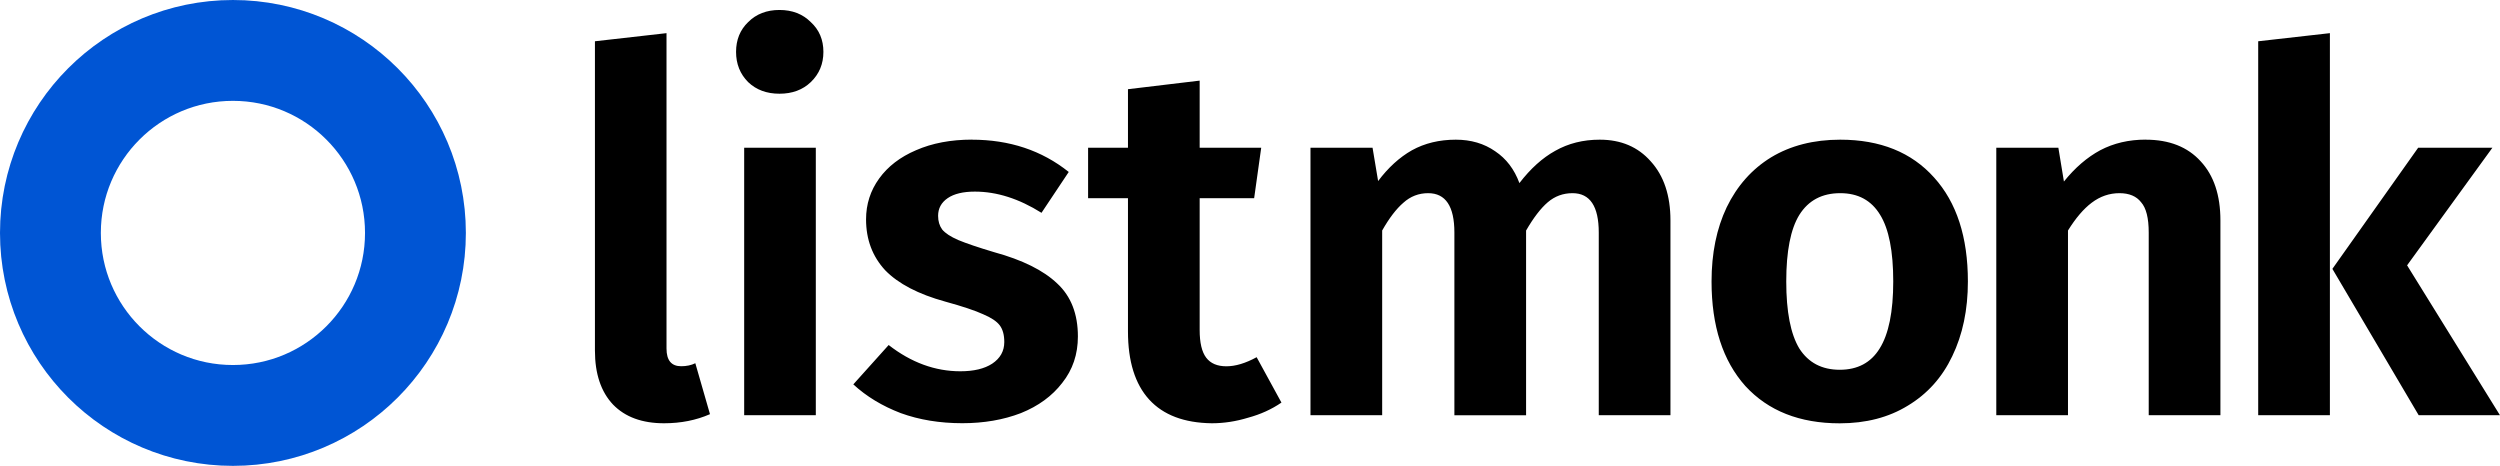
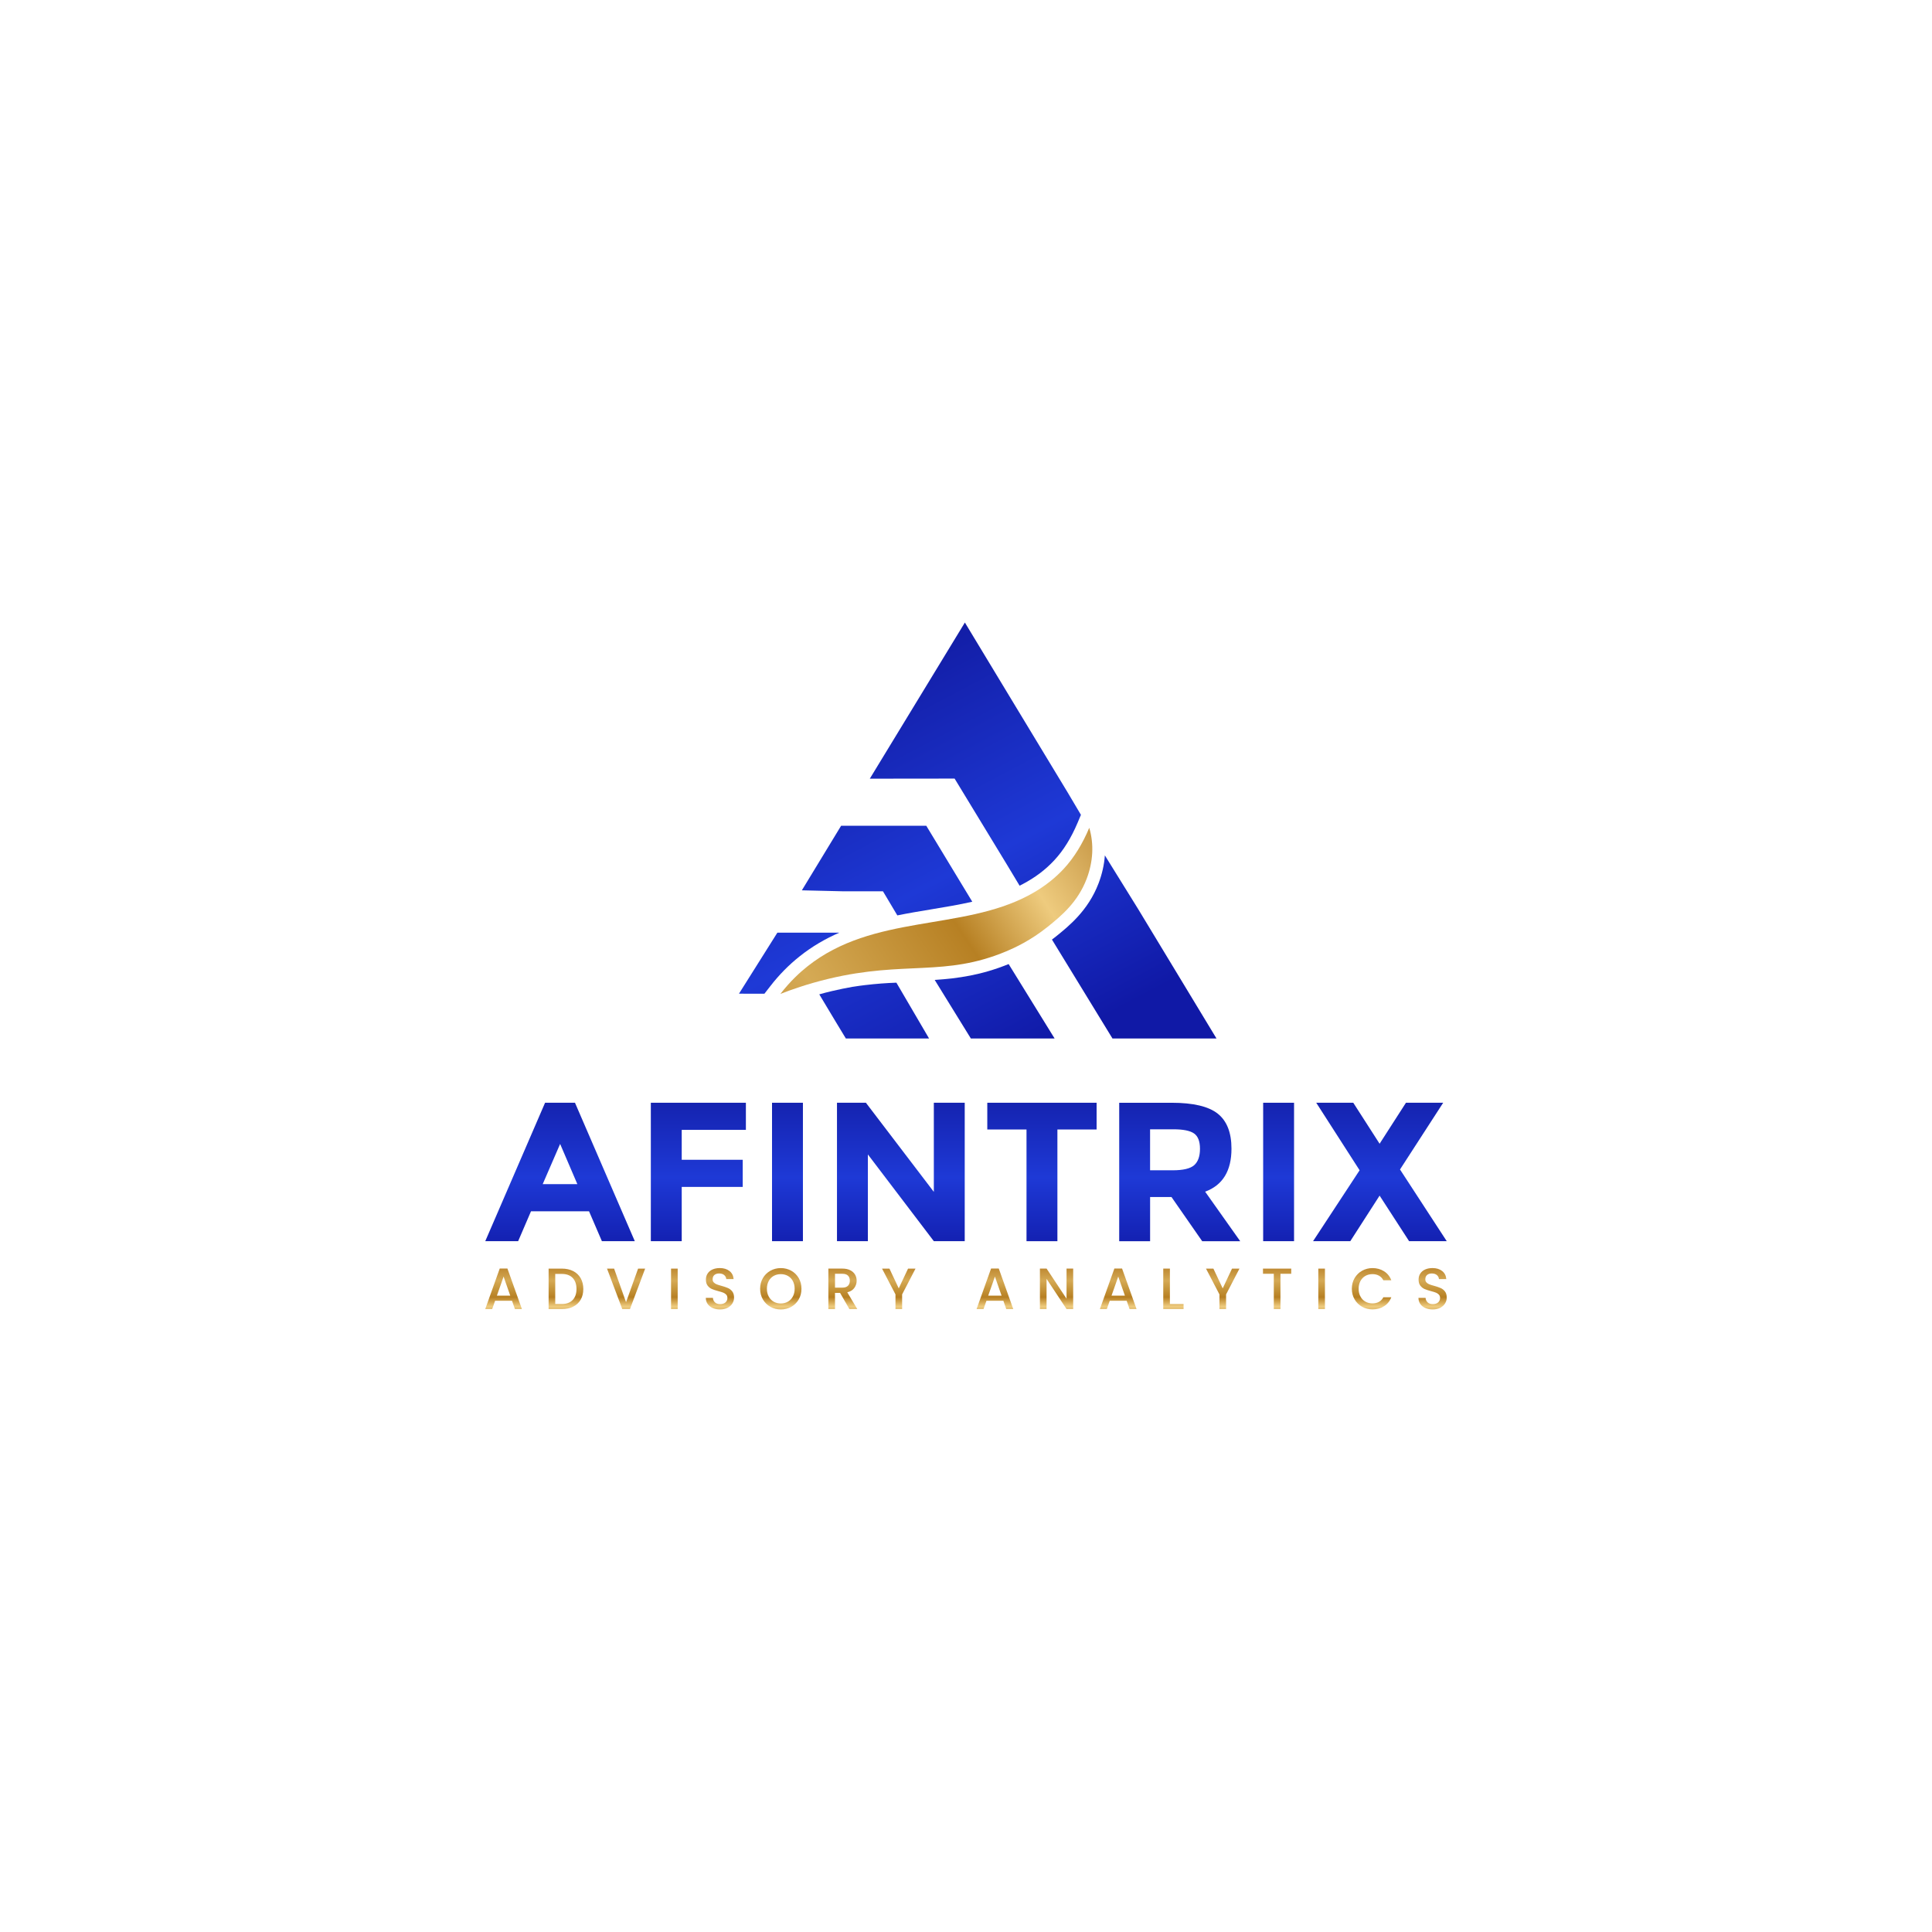
- <svg xmlns="http://www.w3.org/2000/svg" width="163.03" height="30.38" viewBox="0 0 43.135 8.038">
-   <circle cx="4.019" cy="4.019" r="3.149" fill="none" stroke="#0055d4" stroke-width="1.74" />
-   <path d="M11.457 7.303q-.566 0-.879-.322-.313-.331-.313-.932V.712L11.5.572v5.442q0 .305.253.305.139 0 .244-.052l.253.879q-.357.157-.792.157zm2.619-4.754v4.615H12.84V2.549zM13.449.172q.331 0 .54.209.218.2.218.514 0 .313-.218.522-.209.2-.54.2-.331 0-.54-.2-.209-.209-.209-.522 0-.313.209-.514.209-.209.54-.209zm3.319 2.238q.975 0 1.672.557l-.47.705q-.583-.366-1.149-.366-.305 0-.47.113-.165.113-.165.305 0 .139.07.235.078.096.279.183.209.087.618.209.731.2 1.088.54.357.331.357.914 0 .462-.27.801-.261.34-.714.522-.453.174-1.01.174-.583 0-1.062-.174-.479-.183-.819-.496l.61-.679q.583.453 1.237.453.348 0 .549-.131.209-.139.209-.374 0-.183-.078-.287-.078-.104-.287-.192-.209-.096-.653-.218-.697-.192-1.036-.54-.331-.357-.331-.879 0-.392.226-.705.226-.313.636-.488.418-.183.967-.183zm5.342 4.536q-.253.174-.575.261-.313.096-.627.096-.714-.009-1.08-.409-.366-.401-.366-1.176V3.42h-.688v-.871h.688v-1.01l1.237-.148v1.158h1.062l-.122.871h-.94v2.273q0 .331.113.479.113.148.348.148.235 0 .522-.157zm5.493-4.536q.549 0 .879.374.34.374.34 1.019v3.361h-1.237V4.012q0-.679-.453-.679-.244 0-.427.157-.183.157-.374.488v3.187h-1.237V4.012q0-.679-.453-.679-.244 0-.427.165-.183.157-.366.479v3.187h-1.237V2.549h1.071l.096.575q.261-.348.583-.531.331-.183.758-.183.392 0 .679.2.287.192.418.549.287-.374.618-.557.34-.192.766-.192zm4.148 0q1.036 0 1.62.653.583.644.583 1.794 0 .731-.27 1.289-.261.549-.766.853-.496.305-1.176.305-1.036 0-1.628-.644-.583-.653-.583-1.803 0-.731.261-1.28.27-.557.766-.862.505-.305 1.193-.305zm0 .923q-.47 0-.705.374-.226.366-.226 1.149 0 .784.226 1.158.235.366.697.366.462 0 .688-.366.235-.374.235-1.158 0-.784-.226-1.149-.226-.374-.688-.374zm5.271-.923q.61 0 .949.374.34.366.34 1.019v3.361h-1.237V4.012q0-.374-.131-.522-.122-.157-.374-.157-.261 0-.479.165-.209.157-.409.479v3.187h-1.237V2.549h1.071l.096.583q.287-.357.627-.54.348-.183.784-.183zM40.2.572v6.592h-1.237V.712zm2.804 1.977l-1.472 2.029 1.602 2.586h-1.402l-1.489-2.525 1.48-2.09z" />
+ <svg xmlns="http://www.w3.org/2000/svg" version="1.1" id="Layer_1" x="0px" y="0px" viewBox="0 0 1000 1000" style="enable-background:new 0 0 1000 1000;" xml:space="preserve">
+   <style type="text/css">
+ 	.st0{fill:url(#SVGID_1_);}
+ 	.st1{fill:url(#SVGID_2_);}
+ 	.st2{fill:url(#SVGID_3_);}
+ 	.st3{fill:url(#SVGID_4_);}
+ 	.st4{fill:url(#SVGID_5_);}
+ 	.st5{fill:url(#SVGID_6_);}
+ 	.st6{fill:url(#SVGID_7_);}
+ 	.st7{fill:url(#SVGID_8_);}
+ 	.st8{fill:url(#SVGID_9_);}
+ 	.st9{fill:url(#SVGID_10_);}
+ 	.st10{fill:url(#SVGID_11_);}
+ 	.st11{fill:url(#SVGID_12_);}
+ 	.st12{fill:url(#SVGID_13_);}
+ 	.st13{fill:url(#SVGID_14_);}
+ 	.st14{fill:url(#SVGID_15_);}
+ 	.st15{fill:url(#SVGID_16_);}
+ 	.st16{fill:url(#SVGID_17_);}
+ 	.st17{fill:url(#SVGID_18_);}
+ 	.st18{fill:url(#SVGID_19_);}
+ 	.st19{fill:url(#SVGID_20_);}
+ 	.st20{fill:url(#SVGID_21_);}
+ 	.st21{fill:url(#SVGID_22_);}
+ 	.st22{fill:url(#SVGID_23_);}
+ 	.st23{fill:url(#SVGID_24_);}
+ 	.st24{fill:url(#SVGID_25_);}
+ 	.st25{fill:url(#SVGID_26_);}
+ 	.st26{fill:url(#SVGID_27_);}
+ 	.st27{fill:url(#SVGID_28_);}
+ 	.st28{fill:url(#SVGID_29_);}
+ 	.st29{fill:url(#SVGID_30_);}
+ 	.st30{fill:url(#SVGID_31_);}
+ 	.st31{fill:url(#SVGID_32_);}
+ 	.st32{fill:url(#SVGID_33_);}
+ 	.st33{fill:url(#SVGID_34_);}
+ 	.st34{fill:url(#SVGID_35_);}
+ 	.st35{fill:url(#SVGID_36_);}
+ 	.st36{fill:url(#SVGID_37_);}
+ 	.st37{fill:url(#SVGID_38_);}
+ 	.st38{fill:url(#SVGID_39_);}
+ 	.st39{fill:url(#SVGID_40_);}
+ 	.st40{fill:none;stroke:url(#SVGID_41_);stroke-width:0.5;stroke-miterlimit:10;}
+ 	.st41{fill:none;stroke:url(#SVGID_42_);stroke-width:0.5;stroke-miterlimit:10;}
+ 	.st42{fill:url(#SVGID_43_);}
+ 	.st43{fill:url(#SVGID_44_);}
+ 	.st44{fill:url(#SVGID_45_);}
+ 	.st45{fill:url(#SVGID_46_);}
+ 	.st46{fill:url(#SVGID_47_);}
+ 	.st47{fill:url(#SVGID_48_);}
+ 	.st48{fill:url(#SVGID_49_);}
+ 	.st49{fill:url(#SVGID_50_);}
+ 	.st50{fill:url(#SVGID_51_);}
+ 	.st51{fill:url(#SVGID_52_);}
+ 	.st52{fill:url(#SVGID_53_);}
+ 	.st53{fill:url(#SVGID_54_);}
+ 	.st54{fill:url(#SVGID_55_);}
+ 	.st55{fill:url(#SVGID_56_);}
+ 	.st56{fill:url(#SVGID_57_);}
+ 	.st57{fill:url(#SVGID_58_);}
+ 	.st58{fill:url(#SVGID_59_);}
+ 	.st59{fill:url(#SVGID_60_);}
+ 	.st60{fill:url(#SVGID_61_);}
+ 	.st61{fill:url(#SVGID_62_);}
+ 	.st62{fill:url(#SVGID_63_);}
+ 	.st63{fill:url(#SVGID_64_);}
+ 	.st64{fill:url(#SVGID_65_);}
+ 	.st65{fill:url(#SVGID_66_);}
+ 	.st66{fill:url(#SVGID_67_);}
+ 	.st67{fill:url(#SVGID_68_);}
+ 	.st68{fill:url(#SVGID_69_);}
+ 	.st69{fill:url(#SVGID_70_);}
+ 	.st70{fill:url(#SVGID_71_);}
+ 	.st71{fill:url(#SVGID_72_);}
+ 	.st72{fill:url(#SVGID_73_);}
+ 	.st73{fill:url(#SVGID_74_);}
+ 	.st74{fill:url(#SVGID_75_);}
+ 	.st75{fill:url(#SVGID_76_);}
+ 	.st76{fill:url(#SVGID_77_);}
+ 	.st77{fill:url(#SVGID_78_);}
+ 	.st78{fill:url(#SVGID_79_);}
+ 	.st79{fill:url(#SVGID_80_);}
+ 	.st80{fill:url(#SVGID_81_);}
+ 	.st81{fill:url(#SVGID_82_);}
+ 	.st82{fill:url(#SVGID_83_);}
+ 	.st83{fill:url(#SVGID_84_);}
+ 	.st84{fill:url(#SVGID_85_);}
+ 	.st85{fill:url(#SVGID_86_);}
+ 	.st86{fill:url(#SVGID_87_);}
+ 	.st87{fill:url(#SVGID_88_);}
+ 	.st88{fill:url(#SVGID_89_);}
+ </style>
+   <g>
+     <g>
+       <g>
+         <g>
+           <linearGradient id="SVGID_1_" gradientUnits="userSpaceOnUse" x1="289.864" y1="558.483" x2="289.864" y2="653.579">
+             <stop offset="0" style="stop-color:#121CA4" />
+             <stop offset="0.536" style="stop-color:#1E39D6" />
+             <stop offset="1" style="stop-color:#1019A6" />
+           </linearGradient>
+           <path class="st0" d="M311.54,642.43l-6.66-15.48h-30.03l-6.66,15.48h-17.02l30.96-71.65h15.48l30.96,71.65H311.54z       M289.92,592.1l-9.02,20.81h17.94L289.92,592.1z" />
+           <linearGradient id="SVGID_2_" gradientUnits="userSpaceOnUse" x1="361.464" y1="558.483" x2="361.464" y2="653.579">
+             <stop offset="0" style="stop-color:#121CA4" />
+             <stop offset="0.536" style="stop-color:#1E39D6" />
+             <stop offset="1" style="stop-color:#1019A6" />
+           </linearGradient>
+           <path class="st1" d="M386.07,570.78v14.04h-33.21v15.48h31.57v14.04h-31.57v28.09h-15.99v-71.65H386.07z" />
+           <linearGradient id="SVGID_3_" gradientUnits="userSpaceOnUse" x1="407.594" y1="558.483" x2="407.594" y2="653.579">
+             <stop offset="0" style="stop-color:#121CA4" />
+             <stop offset="0.536" style="stop-color:#1E39D6" />
+             <stop offset="1" style="stop-color:#1019A6" />
+           </linearGradient>
+           <path class="st2" d="M399.6,570.78h15.99v71.65H399.6V570.78z" />
+           <linearGradient id="SVGID_4_" gradientUnits="userSpaceOnUse" x1="466.277" y1="558.483" x2="466.277" y2="653.579">
+             <stop offset="0" style="stop-color:#121CA4" />
+             <stop offset="0.536" style="stop-color:#1E39D6" />
+             <stop offset="1" style="stop-color:#1019A6" />
+           </linearGradient>
+           <path class="st3" d="M483.35,570.78h15.99v71.65h-15.99l-34.14-44.9v44.9h-15.99v-71.65h14.97l35.16,46.13V570.78z" />
+           <linearGradient id="SVGID_5_" gradientUnits="userSpaceOnUse" x1="539.311" y1="558.483" x2="539.311" y2="653.579">
+             <stop offset="0" style="stop-color:#121CA4" />
+             <stop offset="0.536" style="stop-color:#1E39D6" />
+             <stop offset="1" style="stop-color:#1019A6" />
+           </linearGradient>
+           <path class="st4" d="M547.31,584.62v57.82h-15.99v-57.82h-20.3v-13.84h56.58v13.84H547.31z" />
+           <linearGradient id="SVGID_6_" gradientUnits="userSpaceOnUse" x1="610.603" y1="558.483" x2="610.603" y2="653.579">
+             <stop offset="0" style="stop-color:#121CA4" />
+             <stop offset="0.536" style="stop-color:#1E39D6" />
+             <stop offset="1" style="stop-color:#1019A6" />
+           </linearGradient>
+           <path class="st5" d="M637.41,594.56c0,11.48-4.54,18.9-13.63,22.25l18.15,25.63h-19.68l-15.89-22.86h-11.07v22.86h-15.99v-71.65      h27.17c11.14,0,19.08,1.88,23.83,5.64C635.03,580.18,637.41,586.23,637.41,594.56z M618.14,603.07      c1.98-1.78,2.97-4.59,2.97-8.46c0-3.86-1.03-6.51-3.08-7.94c-2.05-1.44-5.64-2.15-10.76-2.15h-11.99v21.22h11.69      C612.43,605.74,616.15,604.85,618.14,603.07z" />
+           <linearGradient id="SVGID_7_" gradientUnits="userSpaceOnUse" x1="661.804" y1="558.483" x2="661.804" y2="653.579">
+             <stop offset="0" style="stop-color:#121CA4" />
+             <stop offset="0.536" style="stop-color:#1E39D6" />
+             <stop offset="1" style="stop-color:#1019A6" />
+           </linearGradient>
+           <path class="st6" d="M653.81,570.78h15.99v71.65h-15.99V570.78z" />
+           <linearGradient id="SVGID_8_" gradientUnits="userSpaceOnUse" x1="714.236" y1="558.483" x2="714.236" y2="653.579">
+             <stop offset="0" style="stop-color:#121CA4" />
+             <stop offset="0.536" style="stop-color:#1E39D6" />
+             <stop offset="1" style="stop-color:#1019A6" />
+           </linearGradient>
+           <path class="st7" d="M727.72,570.78h19.27l-22.35,34.54l24.19,37.11h-19.48l-15.27-23.58l-15.17,23.58h-19.27l24.09-36.7      l-22.45-34.95h19.17L714.08,592L727.72,570.78z" />
+         </g>
+         <g>
+           <linearGradient id="SVGID_9_" gradientUnits="userSpaceOnUse" x1="289.864" y1="558.483" x2="289.864" y2="653.579">
+             <stop offset="0" style="stop-color:#121CA4" />
+             <stop offset="0.536" style="stop-color:#1E39D6" />
+             <stop offset="1" style="stop-color:#1019A6" />
+           </linearGradient>
+           <path class="st8" d="M313.44,639.55l-6.66-15.48h-33.83l-6.66,15.48h-10.72l28.46-65.88h11.68l28.46,65.88H313.44z       M276.49,615.8h26.72l-13.28-30.99L276.49,615.8z" />
+           <linearGradient id="SVGID_10_" gradientUnits="userSpaceOnUse" x1="361.464" y1="558.483" x2="361.464" y2="653.579">
+             <stop offset="0" style="stop-color:#121CA4" />
+             <stop offset="0.536" style="stop-color:#1E39D6" />
+             <stop offset="1" style="stop-color:#1019A6" />
+           </linearGradient>
+           <polygon class="st9" points="339.75,639.55 339.75,573.67 383.18,573.67 383.18,581.94 349.97,581.94 349.97,603.19       381.54,603.19 381.54,611.46 349.97,611.46 349.97,639.55     " />
+           <linearGradient id="SVGID_11_" gradientUnits="userSpaceOnUse" x1="407.593" y1="558.483" x2="407.593" y2="653.579">
+             <stop offset="0" style="stop-color:#121CA4" />
+             <stop offset="0.536" style="stop-color:#1E39D6" />
+             <stop offset="1" style="stop-color:#1019A6" />
+           </linearGradient>
+           <rect x="402.48" y="573.67" class="st10" width="10.22" height="65.88" />
+           <linearGradient id="SVGID_12_" gradientUnits="userSpaceOnUse" x1="466.277" y1="558.483" x2="466.277" y2="653.579">
+             <stop offset="0" style="stop-color:#121CA4" />
+             <stop offset="0.536" style="stop-color:#1E39D6" />
+             <stop offset="1" style="stop-color:#1019A6" />
+           </linearGradient>
+           <polygon class="st11" points="484.78,639.55 446.32,588.97 446.32,639.55 436.11,639.55 436.11,573.67 446.75,573.67       486.23,625.46 486.23,573.67 496.45,573.67 496.45,639.55     " />
+           <linearGradient id="SVGID_13_" gradientUnits="userSpaceOnUse" x1="539.311" y1="558.483" x2="539.311" y2="653.579">
+             <stop offset="0" style="stop-color:#121CA4" />
+             <stop offset="0.536" style="stop-color:#1E39D6" />
+             <stop offset="1" style="stop-color:#1019A6" />
+           </linearGradient>
+           <polygon class="st12" points="534.2,639.55 534.2,581.73 513.91,581.73 513.91,573.67 564.71,573.67 564.71,581.73       544.42,581.73 544.42,639.55     " />
+           <linearGradient id="SVGID_14_" gradientUnits="userSpaceOnUse" x1="609.255" y1="558.483" x2="609.255" y2="653.579">
+             <stop offset="0" style="stop-color:#121CA4" />
+             <stop offset="0.536" style="stop-color:#1E39D6" />
+             <stop offset="1" style="stop-color:#1019A6" />
+           </linearGradient>
+           <path class="st13" d="M623.75,639.55l-15.89-22.86h-15.47v22.86h-10.22v-65.88h24.28c10.42,0,17.84,1.69,22.04,5.01      c4.06,3.21,6.03,8.4,6.03,15.88c0,10.23-3.84,16.62-11.74,19.54l-3.54,1.3l17.1,24.15H623.75z M592.39,608.62h14.57      c6.26,0,10.55-1.11,13.1-3.41c2.61-2.34,3.93-5.91,3.93-10.6c0-4.84-1.45-8.31-4.31-10.31c-2.57-1.8-6.63-2.67-12.42-2.67      h-14.88V608.62z" />
+           <linearGradient id="SVGID_15_" gradientUnits="userSpaceOnUse" x1="661.804" y1="558.483" x2="661.804" y2="653.579">
+             <stop offset="0" style="stop-color:#121CA4" />
+             <stop offset="0.536" style="stop-color:#1E39D6" />
+             <stop offset="1" style="stop-color:#1019A6" />
+           </linearGradient>
+           <rect x="656.7" y="573.67" class="st14" width="10.22" height="65.88" />
+           <linearGradient id="SVGID_16_" gradientUnits="userSpaceOnUse" x1="714.245" y1="558.483" x2="714.245" y2="653.579">
+             <stop offset="0" style="stop-color:#121CA4" />
+             <stop offset="0.536" style="stop-color:#1E39D6" />
+             <stop offset="1" style="stop-color:#1019A6" />
+           </linearGradient>
+           <polygon class="st15" points="730.92,639.55 714.07,613.53 697.34,639.55 684.99,639.55 707.17,605.75 686.56,573.67       698.87,573.67 714.08,597.34 729.29,573.67 741.68,573.67 721.2,605.33 743.5,639.55     " />
+         </g>
+         <g>
+           <linearGradient id="SVGID_17_" gradientUnits="userSpaceOnUse" x1="260.661" y1="654.504" x2="260.661" y2="680.94">
+             <stop offset="0" style="stop-color:#B77F27" />
+             <stop offset="0.316" style="stop-color:#D5AA55" />
+             <stop offset="0.64" style="stop-color:#B78023" />
+             <stop offset="0.821" style="stop-color:#EECB7E" />
+             <stop offset="1" style="stop-color:#C69644" />
+           </linearGradient>
+           <path class="st16" d="M265.03,673.29h-8.77l-1.51,4.28h-3.59l7.5-20.98h3.98l7.5,20.98h-3.62L265.03,673.29z M264.1,670.61      l-3.44-9.85l-3.46,9.85H264.1z" />
+           <linearGradient id="SVGID_18_" gradientUnits="userSpaceOnUse" x1="292.936" y1="654.504" x2="292.936" y2="680.94">
+             <stop offset="0" style="stop-color:#B77F27" />
+             <stop offset="0.316" style="stop-color:#D5AA55" />
+             <stop offset="0.64" style="stop-color:#B78023" />
+             <stop offset="0.821" style="stop-color:#EECB7E" />
+             <stop offset="1" style="stop-color:#C69644" />
+           </linearGradient>
+           <path class="st17" d="M296.66,657.91c1.68,0.85,2.97,2.08,3.89,3.68c0.91,1.6,1.37,3.46,1.37,5.59c0,2.13-0.46,3.98-1.37,5.55      c-0.91,1.57-2.21,2.77-3.89,3.6c-1.68,0.83-3.63,1.25-5.86,1.25h-6.84v-20.95h6.84C293.03,656.63,294.98,657.06,296.66,657.91z       M296.42,672.87c1.31-1.38,1.97-3.28,1.97-5.7c0-2.43-0.66-4.33-1.97-5.71c-1.32-1.38-3.19-2.07-5.62-2.07h-3.41v15.55h3.41      C293.23,674.95,295.1,674.26,296.42,672.87z" />
+           <linearGradient id="SVGID_19_" gradientUnits="userSpaceOnUse" x1="324.052" y1="654.504" x2="324.052" y2="680.94">
+             <stop offset="0" style="stop-color:#B77F27" />
+             <stop offset="0.316" style="stop-color:#D5AA55" />
+             <stop offset="0.64" style="stop-color:#B78023" />
+             <stop offset="0.821" style="stop-color:#EECB7E" />
+             <stop offset="1" style="stop-color:#C69644" />
+           </linearGradient>
+           <path class="st18" d="M317.86,656.63l6.18,17.39l6.24-17.39h3.65l-7.86,20.95h-3.98l-7.9-20.95H317.86z" />
+           <linearGradient id="SVGID_20_" gradientUnits="userSpaceOnUse" x1="349.048" y1="654.504" x2="349.048" y2="680.94">
+             <stop offset="0" style="stop-color:#B77F27" />
+             <stop offset="0.316" style="stop-color:#D5AA55" />
+             <stop offset="0.64" style="stop-color:#B78023" />
+             <stop offset="0.821" style="stop-color:#EECB7E" />
+             <stop offset="1" style="stop-color:#C69644" />
+           </linearGradient>
+           <path class="st19" d="M350.77,656.63v20.95h-3.44v-20.95H350.77z" />
+           <linearGradient id="SVGID_21_" gradientUnits="userSpaceOnUse" x1="372.646" y1="654.504" x2="372.646" y2="680.94">
+             <stop offset="0" style="stop-color:#B77F27" />
+             <stop offset="0.316" style="stop-color:#D5AA55" />
+             <stop offset="0.64" style="stop-color:#B78023" />
+             <stop offset="0.821" style="stop-color:#EECB7E" />
+             <stop offset="1" style="stop-color:#C69644" />
+           </linearGradient>
+           <path class="st20" d="M368.94,677.05c-1.13-0.49-2.01-1.19-2.65-2.1s-0.96-1.96-0.96-3.16H369c0.08,0.95,0.44,1.72,1.07,2.32      c0.63,0.6,1.52,0.9,2.67,0.9c1.18,0,2.11-0.3,2.77-0.89c0.66-0.59,0.99-1.36,0.99-2.31c0-0.7-0.21-1.28-0.62-1.72      c-0.41-0.44-0.93-0.78-1.54-1.03c-0.61-0.24-1.46-0.5-2.55-0.78c-1.37-0.36-2.48-0.73-3.33-1.1c-0.85-0.37-1.58-0.95-2.18-1.73      c-0.6-0.78-0.9-1.83-0.9-3.14c0-1.2,0.3-2.26,0.9-3.16c0.6-0.9,1.45-1.6,2.53-2.08c1.09-0.48,2.34-0.72,3.77-0.72      c2.03,0,3.69,0.51,4.99,1.52c1.3,1.02,2.01,2.41,2.15,4.18h-3.8c-0.06-0.82-0.42-1.51-1.07-2.07c-0.65-0.55-1.53-0.83-2.64-0.83      c-1.01,0-1.81,0.26-2.43,0.77c-0.61,0.51-0.92,1.27-0.92,2.28c0,0.64,0.2,1.17,0.59,1.58c0.39,0.41,0.89,0.74,1.49,0.98      c0.6,0.24,1.43,0.5,2.47,0.78c1.39,0.38,2.52,0.77,3.39,1.15c0.87,0.38,1.62,0.97,2.23,1.76s0.92,1.85,0.92,3.18      c0,1.07-0.29,2.07-0.86,3.01c-0.57,0.94-1.41,1.7-2.5,2.27c-1.09,0.57-2.39,0.86-3.87,0.86      C371.33,677.78,370.06,677.54,368.94,677.05z" />
+           <linearGradient id="SVGID_22_" gradientUnits="userSpaceOnUse" x1="404.137" y1="654.504" x2="404.137" y2="680.94">
+             <stop offset="0" style="stop-color:#B77F27" />
+             <stop offset="0.316" style="stop-color:#D5AA55" />
+             <stop offset="0.64" style="stop-color:#B78023" />
+             <stop offset="0.821" style="stop-color:#EECB7E" />
+             <stop offset="1" style="stop-color:#C69644" />
+           </linearGradient>
+           <path class="st21" d="M398.76,676.41c-1.64-0.92-2.93-2.19-3.89-3.83c-0.95-1.64-1.43-3.48-1.43-5.53      c0-2.05,0.48-3.89,1.43-5.51c0.95-1.63,2.25-2.9,3.89-3.81c1.64-0.91,3.43-1.37,5.38-1.37c1.97,0,3.77,0.46,5.41,1.37      c1.64,0.91,2.93,2.18,3.87,3.81c0.94,1.63,1.42,3.47,1.42,5.51c0,2.05-0.47,3.89-1.42,5.53c-0.94,1.64-2.24,2.91-3.87,3.83      c-1.64,0.91-3.44,1.37-5.41,1.37C402.19,677.78,400.39,677.33,398.76,676.41z M407.84,673.73c1.08-0.63,1.93-1.53,2.55-2.68      c0.61-1.15,0.92-2.49,0.92-3.99c0-1.51-0.31-2.83-0.92-3.98c-0.61-1.15-1.46-2.03-2.55-2.65c-1.09-0.62-2.32-0.93-3.71-0.93      s-2.62,0.31-3.71,0.93c-1.08,0.62-1.93,1.51-2.55,2.65c-0.61,1.15-0.92,2.47-0.92,3.98c0,1.51,0.31,2.84,0.92,3.99      c0.61,1.15,1.46,2.05,2.55,2.68c1.09,0.63,2.32,0.95,3.71,0.95S406.76,674.36,407.84,673.73z" />
+           <linearGradient id="SVGID_23_" gradientUnits="userSpaceOnUse" x1="436.247" y1="654.504" x2="436.247" y2="680.94">
+             <stop offset="0" style="stop-color:#B77F27" />
+             <stop offset="0.316" style="stop-color:#D5AA55" />
+             <stop offset="0.64" style="stop-color:#B78023" />
+             <stop offset="0.821" style="stop-color:#EECB7E" />
+             <stop offset="1" style="stop-color:#C69644" />
+           </linearGradient>
+           <path class="st22" d="M439.64,677.57l-4.82-8.38h-2.62v8.38h-3.44v-20.95h7.23c1.61,0,2.97,0.28,4.08,0.85      c1.11,0.56,1.95,1.32,2.5,2.26c0.55,0.94,0.83,2,0.83,3.16c0,1.37-0.4,2.61-1.19,3.72c-0.79,1.11-2.01,1.87-3.66,2.28l5.18,8.68      H439.64z M432.19,666.48h3.8c1.29,0,2.26-0.32,2.91-0.96c0.65-0.64,0.98-1.52,0.98-2.62c0-1.12-0.32-2-0.96-2.64      c-0.64-0.63-1.62-0.95-2.92-0.95h-3.8V666.48z" />
+           <linearGradient id="SVGID_24_" gradientUnits="userSpaceOnUse" x1="465.207" y1="654.504" x2="465.207" y2="680.94">
+             <stop offset="0" style="stop-color:#B77F27" />
+             <stop offset="0.316" style="stop-color:#D5AA55" />
+             <stop offset="0.64" style="stop-color:#B78023" />
+             <stop offset="0.821" style="stop-color:#EECB7E" />
+             <stop offset="1" style="stop-color:#C69644" />
+           </linearGradient>
+           <path class="st23" d="M473.87,656.63l-6.93,13.35v7.59h-3.44v-7.59l-6.96-13.35h3.83l4.82,10.22l4.82-10.22H473.87z" />
+           <linearGradient id="SVGID_25_" gradientUnits="userSpaceOnUse" x1="514.978" y1="654.504" x2="514.978" y2="680.94">
+             <stop offset="0" style="stop-color:#B77F27" />
+             <stop offset="0.316" style="stop-color:#D5AA55" />
+             <stop offset="0.64" style="stop-color:#B78023" />
+             <stop offset="0.821" style="stop-color:#EECB7E" />
+             <stop offset="1" style="stop-color:#C69644" />
+           </linearGradient>
+           <path class="st24" d="M519.35,673.29h-8.77l-1.51,4.28h-3.59l7.5-20.98h3.98l7.5,20.98h-3.62L519.35,673.29z M518.41,670.61      l-3.44-9.85l-3.47,9.85H518.41z" />
+           <linearGradient id="SVGID_26_" gradientUnits="userSpaceOnUse" x1="546.875" y1="654.504" x2="546.875" y2="680.94">
+             <stop offset="0" style="stop-color:#B77F27" />
+             <stop offset="0.316" style="stop-color:#D5AA55" />
+             <stop offset="0.64" style="stop-color:#B78023" />
+             <stop offset="0.821" style="stop-color:#EECB7E" />
+             <stop offset="1" style="stop-color:#C69644" />
+           </linearGradient>
+           <path class="st25" d="M555.48,677.57h-3.44l-10.34-15.64v15.64h-3.44V656.6h3.44l10.34,15.61V656.6h3.44V677.57z" />
+           <linearGradient id="SVGID_27_" gradientUnits="userSpaceOnUse" x1="578.804" y1="654.504" x2="578.804" y2="680.94">
+             <stop offset="0" style="stop-color:#B77F27" />
+             <stop offset="0.316" style="stop-color:#D5AA55" />
+             <stop offset="0.64" style="stop-color:#B78023" />
+             <stop offset="0.821" style="stop-color:#EECB7E" />
+             <stop offset="1" style="stop-color:#C69644" />
+           </linearGradient>
+           <path class="st26" d="M583.17,673.29h-8.77l-1.51,4.28h-3.59l7.5-20.98h3.98l7.5,20.98h-3.62L583.17,673.29z M582.24,670.61      l-3.44-9.85l-3.47,9.85H582.24z" />
+           <linearGradient id="SVGID_28_" gradientUnits="userSpaceOnUse" x1="607.358" y1="654.504" x2="607.358" y2="680.94">
+             <stop offset="0" style="stop-color:#B77F27" />
+             <stop offset="0.316" style="stop-color:#D5AA55" />
+             <stop offset="0.64" style="stop-color:#B78023" />
+             <stop offset="0.821" style="stop-color:#EECB7E" />
+             <stop offset="1" style="stop-color:#C69644" />
+           </linearGradient>
+           <path class="st27" d="M605.53,674.95h7.08v2.62H602.1v-20.95h3.44V674.95z" />
+           <linearGradient id="SVGID_29_" gradientUnits="userSpaceOnUse" x1="632.882" y1="654.504" x2="632.882" y2="680.94">
+             <stop offset="0" style="stop-color:#B77F27" />
+             <stop offset="0.316" style="stop-color:#D5AA55" />
+             <stop offset="0.64" style="stop-color:#B78023" />
+             <stop offset="0.821" style="stop-color:#EECB7E" />
+             <stop offset="1" style="stop-color:#C69644" />
+           </linearGradient>
+           <path class="st28" d="M641.55,656.63l-6.93,13.35v7.59h-3.44v-7.59l-6.96-13.35h3.83l4.82,10.22l4.82-10.22H641.55z" />
+           <linearGradient id="SVGID_30_" gradientUnits="userSpaceOnUse" x1="661.03" y1="654.504" x2="661.03" y2="680.94">
+             <stop offset="0" style="stop-color:#B77F27" />
+             <stop offset="0.316" style="stop-color:#D5AA55" />
+             <stop offset="0.64" style="stop-color:#B78023" />
+             <stop offset="0.821" style="stop-color:#EECB7E" />
+             <stop offset="1" style="stop-color:#C69644" />
+           </linearGradient>
+           <path class="st29" d="M668.34,656.63v2.68h-5.58v18.26h-3.44v-18.26h-5.6v-2.68H668.34z" />
+           <linearGradient id="SVGID_31_" gradientUnits="userSpaceOnUse" x1="684.068" y1="654.504" x2="684.068" y2="680.94">
+             <stop offset="0" style="stop-color:#B77F27" />
+             <stop offset="0.316" style="stop-color:#D5AA55" />
+             <stop offset="0.64" style="stop-color:#B78023" />
+             <stop offset="0.821" style="stop-color:#EECB7E" />
+             <stop offset="1" style="stop-color:#C69644" />
+           </linearGradient>
+           <path class="st30" d="M685.79,656.63v20.95h-3.44v-20.95H685.79z" />
+           <linearGradient id="SVGID_32_" gradientUnits="userSpaceOnUse" x1="709.924" y1="654.504" x2="709.924" y2="680.94">
+             <stop offset="0" style="stop-color:#B77F27" />
+             <stop offset="0.316" style="stop-color:#D5AA55" />
+             <stop offset="0.64" style="stop-color:#B78023" />
+             <stop offset="0.821" style="stop-color:#EECB7E" />
+             <stop offset="1" style="stop-color:#C69644" />
+           </linearGradient>
+           <path class="st31" d="M701.14,661.54c0.96-1.63,2.25-2.9,3.89-3.81c1.64-0.91,3.43-1.37,5.38-1.37c2.23,0,4.21,0.55,5.95,1.64      c1.74,1.09,3,2.65,3.78,4.66h-4.13c-0.54-1.04-1.3-1.83-2.26-2.37c-0.96-0.53-2.08-0.8-3.34-0.8c-1.39,0-2.62,0.31-3.71,0.93      c-1.09,0.62-1.93,1.51-2.55,2.65c-0.61,1.15-0.92,2.47-0.92,3.98c0,1.51,0.3,2.84,0.92,3.99c0.61,1.15,1.46,2.04,2.55,2.67      c1.08,0.62,2.32,0.93,3.71,0.93c1.26,0,2.38-0.27,3.34-0.8c0.96-0.53,1.72-1.32,2.26-2.37h4.13c-0.78,2.01-2.04,3.55-3.78,4.64      c-1.74,1.09-3.72,1.63-5.95,1.63c-1.97,0-3.77-0.46-5.4-1.37c-1.63-0.92-2.92-2.18-3.87-3.81c-0.95-1.63-1.43-3.47-1.43-5.51      C699.71,665.01,700.19,663.17,701.14,661.54z" />
+           <linearGradient id="SVGID_33_" gradientUnits="userSpaceOnUse" x1="741.508" y1="654.504" x2="741.508" y2="680.94">
+             <stop offset="0" style="stop-color:#B77F27" />
+             <stop offset="0.316" style="stop-color:#D5AA55" />
+             <stop offset="0.64" style="stop-color:#B78023" />
+             <stop offset="0.821" style="stop-color:#EECB7E" />
+             <stop offset="1" style="stop-color:#C69644" />
+           </linearGradient>
+           <path class="st32" d="M737.8,677.05c-1.13-0.49-2.01-1.19-2.65-2.1c-0.64-0.9-0.96-1.96-0.96-3.16h3.68      c0.08,0.95,0.44,1.72,1.07,2.32s1.52,0.9,2.67,0.9c1.18,0,2.11-0.3,2.77-0.89s1-1.36,1-2.31c0-0.7-0.21-1.28-0.62-1.72      c-0.41-0.44-0.92-0.78-1.54-1.03c-0.61-0.24-1.46-0.5-2.55-0.78c-1.37-0.36-2.48-0.73-3.33-1.1c-0.85-0.37-1.58-0.95-2.18-1.73      c-0.6-0.78-0.9-1.83-0.9-3.14c0-1.2,0.3-2.26,0.9-3.16c0.6-0.9,1.45-1.6,2.53-2.08c1.08-0.48,2.34-0.72,3.77-0.72      c2.03,0,3.69,0.51,4.99,1.52c1.29,1.02,2.01,2.41,2.15,4.18h-3.8c-0.06-0.82-0.42-1.51-1.07-2.07      c-0.65-0.55-1.53-0.83-2.64-0.83c-1,0-1.81,0.26-2.43,0.77c-0.61,0.51-0.92,1.27-0.92,2.28c0,0.64,0.2,1.17,0.59,1.58      c0.39,0.41,0.89,0.74,1.49,0.98c0.6,0.24,1.43,0.5,2.47,0.78c1.39,0.38,2.52,0.77,3.39,1.15c0.87,0.38,1.62,0.97,2.23,1.76      c0.61,0.79,0.92,1.85,0.92,3.18c0,1.07-0.29,2.07-0.86,3.01c-0.57,0.94-1.41,1.7-2.5,2.27c-1.1,0.57-2.39,0.86-3.87,0.86      C740.19,677.78,738.93,677.54,737.8,677.05z" />
+         </g>
+       </g>
+     </g>
+     <linearGradient id="SVGID_34_" gradientUnits="userSpaceOnUse" x1="364.798" y1="566.39" x2="569.482" y2="430.766">
+       <stop offset="0" style="stop-color:#B77F27" />
+       <stop offset="0.316" style="stop-color:#D5AA55" />
+       <stop offset="0.64" style="stop-color:#B78023" />
+       <stop offset="0.821" style="stop-color:#EECB7E" />
+       <stop offset="1" style="stop-color:#C69644" />
+     </linearGradient>
+     <path class="st33" d="M562.44,454.9c-4.6,12.03-12.97,19.03-20.11,24.77c-8.86,7.12-17.15,10.92-21.55,12.76   c-31.78,13.3-52.33,4.75-91.72,14.15c-11.31,2.7-20.13,5.91-25.13,7.87c5.17-6.68,10.23-11.25,13.96-14.22   c34.15-27.18,79.79-18.31,114.61-36.82c8.57-4.56,14.2-9.56,17.95-13.57c5.62-6.02,9.92-13.24,13.35-21.37   C566.31,436.93,565.79,446.14,562.44,454.9z" />
+     <linearGradient id="SVGID_35_" gradientUnits="userSpaceOnUse" x1="464.49" y1="336.023" x2="566.232" y2="528.535">
+       <stop offset="0" style="stop-color:#121CA4" />
+       <stop offset="0.536" style="stop-color:#1E39D6" />
+       <stop offset="1" style="stop-color:#1019A6" />
+     </linearGradient>
+     <path class="st34" d="M559.49,421.76l-1.74,4.14c-3.39,7.97-7.34,14.32-12.11,19.43c-4.52,4.85-9.83,8.87-16.23,12.25   c-0.54,0.31-1.11,0.59-1.67,0.85l-6.59-10.96l-27.05-44.48l-43.89,0.05c16.42-26.93,32.81-53.89,49.21-80.82l23.85,39.45   l29.45,48.67L559.49,421.76z" />
+     <linearGradient id="SVGID_36_" gradientUnits="userSpaceOnUse" x1="488.665" y1="325.725" x2="589.704" y2="516.906">
+       <stop offset="0" style="stop-color:#121CA4" />
+       <stop offset="0.536" style="stop-color:#1E39D6" />
+       <stop offset="1" style="stop-color:#1019A6" />
+     </linearGradient>
+     <path class="st35" d="M629.66,537.53h-53.84l-31.33-51.21c0.66-0.49,1.32-1.01,1.98-1.53c6.66-5.36,16.75-13.45,22.13-27.54   c1.83-4.8,2.94-9.67,3.27-14.51l17.36,27.99L629.66,537.53z" />
+     <linearGradient id="SVGID_37_" gradientUnits="userSpaceOnUse" x1="408.363" y1="367.679" x2="507.577" y2="555.407">
+       <stop offset="0" style="stop-color:#121CA4" />
+       <stop offset="0.536" style="stop-color:#1E39D6" />
+       <stop offset="1" style="stop-color:#1019A6" />
+     </linearGradient>
+     <path class="st36" d="M503.25,466.73c-6.94,1.58-14.16,2.78-21.55,4c-5.72,0.94-11.48,1.91-17.24,3.08l-6.52-10.94l-0.94-1.55   h-21.19l-20.77-0.49l20.32-33.42h44.08l8.26,13.64l8.14,13.45L503.25,466.73z" />
+     <linearGradient id="SVGID_38_" gradientUnits="userSpaceOnUse" x1="420.938" y1="344.696" x2="528.829" y2="548.842">
+       <stop offset="0" style="stop-color:#121CA4" />
+       <stop offset="0.536" style="stop-color:#1E39D6" />
+       <stop offset="1" style="stop-color:#1019A6" />
+     </linearGradient>
+     <path class="st37" d="M545.87,537.53h-43.35l-18.72-30.32c12.07-0.8,24.16-2.47,38.27-8.21L545.87,537.53z" />
+     <linearGradient id="SVGID_39_" gradientUnits="userSpaceOnUse" x1="353.304" y1="394.161" x2="457.399" y2="591.125">
+       <stop offset="0" style="stop-color:#121CA4" />
+       <stop offset="0.536" style="stop-color:#1E39D6" />
+       <stop offset="1" style="stop-color:#1019A6" />
+     </linearGradient>
+     <path class="st38" d="M434.43,482.75c-7.13,3.1-14.07,7.08-20.63,12.33c-5.53,4.4-10.61,9.55-15.08,15.34l-3.06,3.93   c-6.09,0-12.77,0-13.17-0.02l19.88-31.59C405.34,482.75,419.78,482.75,434.43,482.75z" />
+     <linearGradient id="SVGID_40_" gradientUnits="userSpaceOnUse" x1="352.987" y1="337.854" x2="484.429" y2="586.564">
+       <stop offset="0" style="stop-color:#121CA4" />
+       <stop offset="0.536" style="stop-color:#1E39D6" />
+       <stop offset="1" style="stop-color:#1019A6" />
+     </linearGradient>
+     <path class="st39" d="M480.89,537.53h-43.07c-1.76-2.89-3.5-5.79-5.27-8.7c-2.85-4.73-5.67-9.46-8.49-14.16   c2.16-0.61,4.35-1.18,6.54-1.69c3.76-0.89,7.32-1.6,10.73-2.21c0.19-0.02,0.38-0.07,0.56-0.07c1.91-0.31,3.88-0.59,5.9-0.82   c5.72-0.68,11.13-1.08,16.18-1.25L480.89,537.53z" />
+   </g>
</svg>
